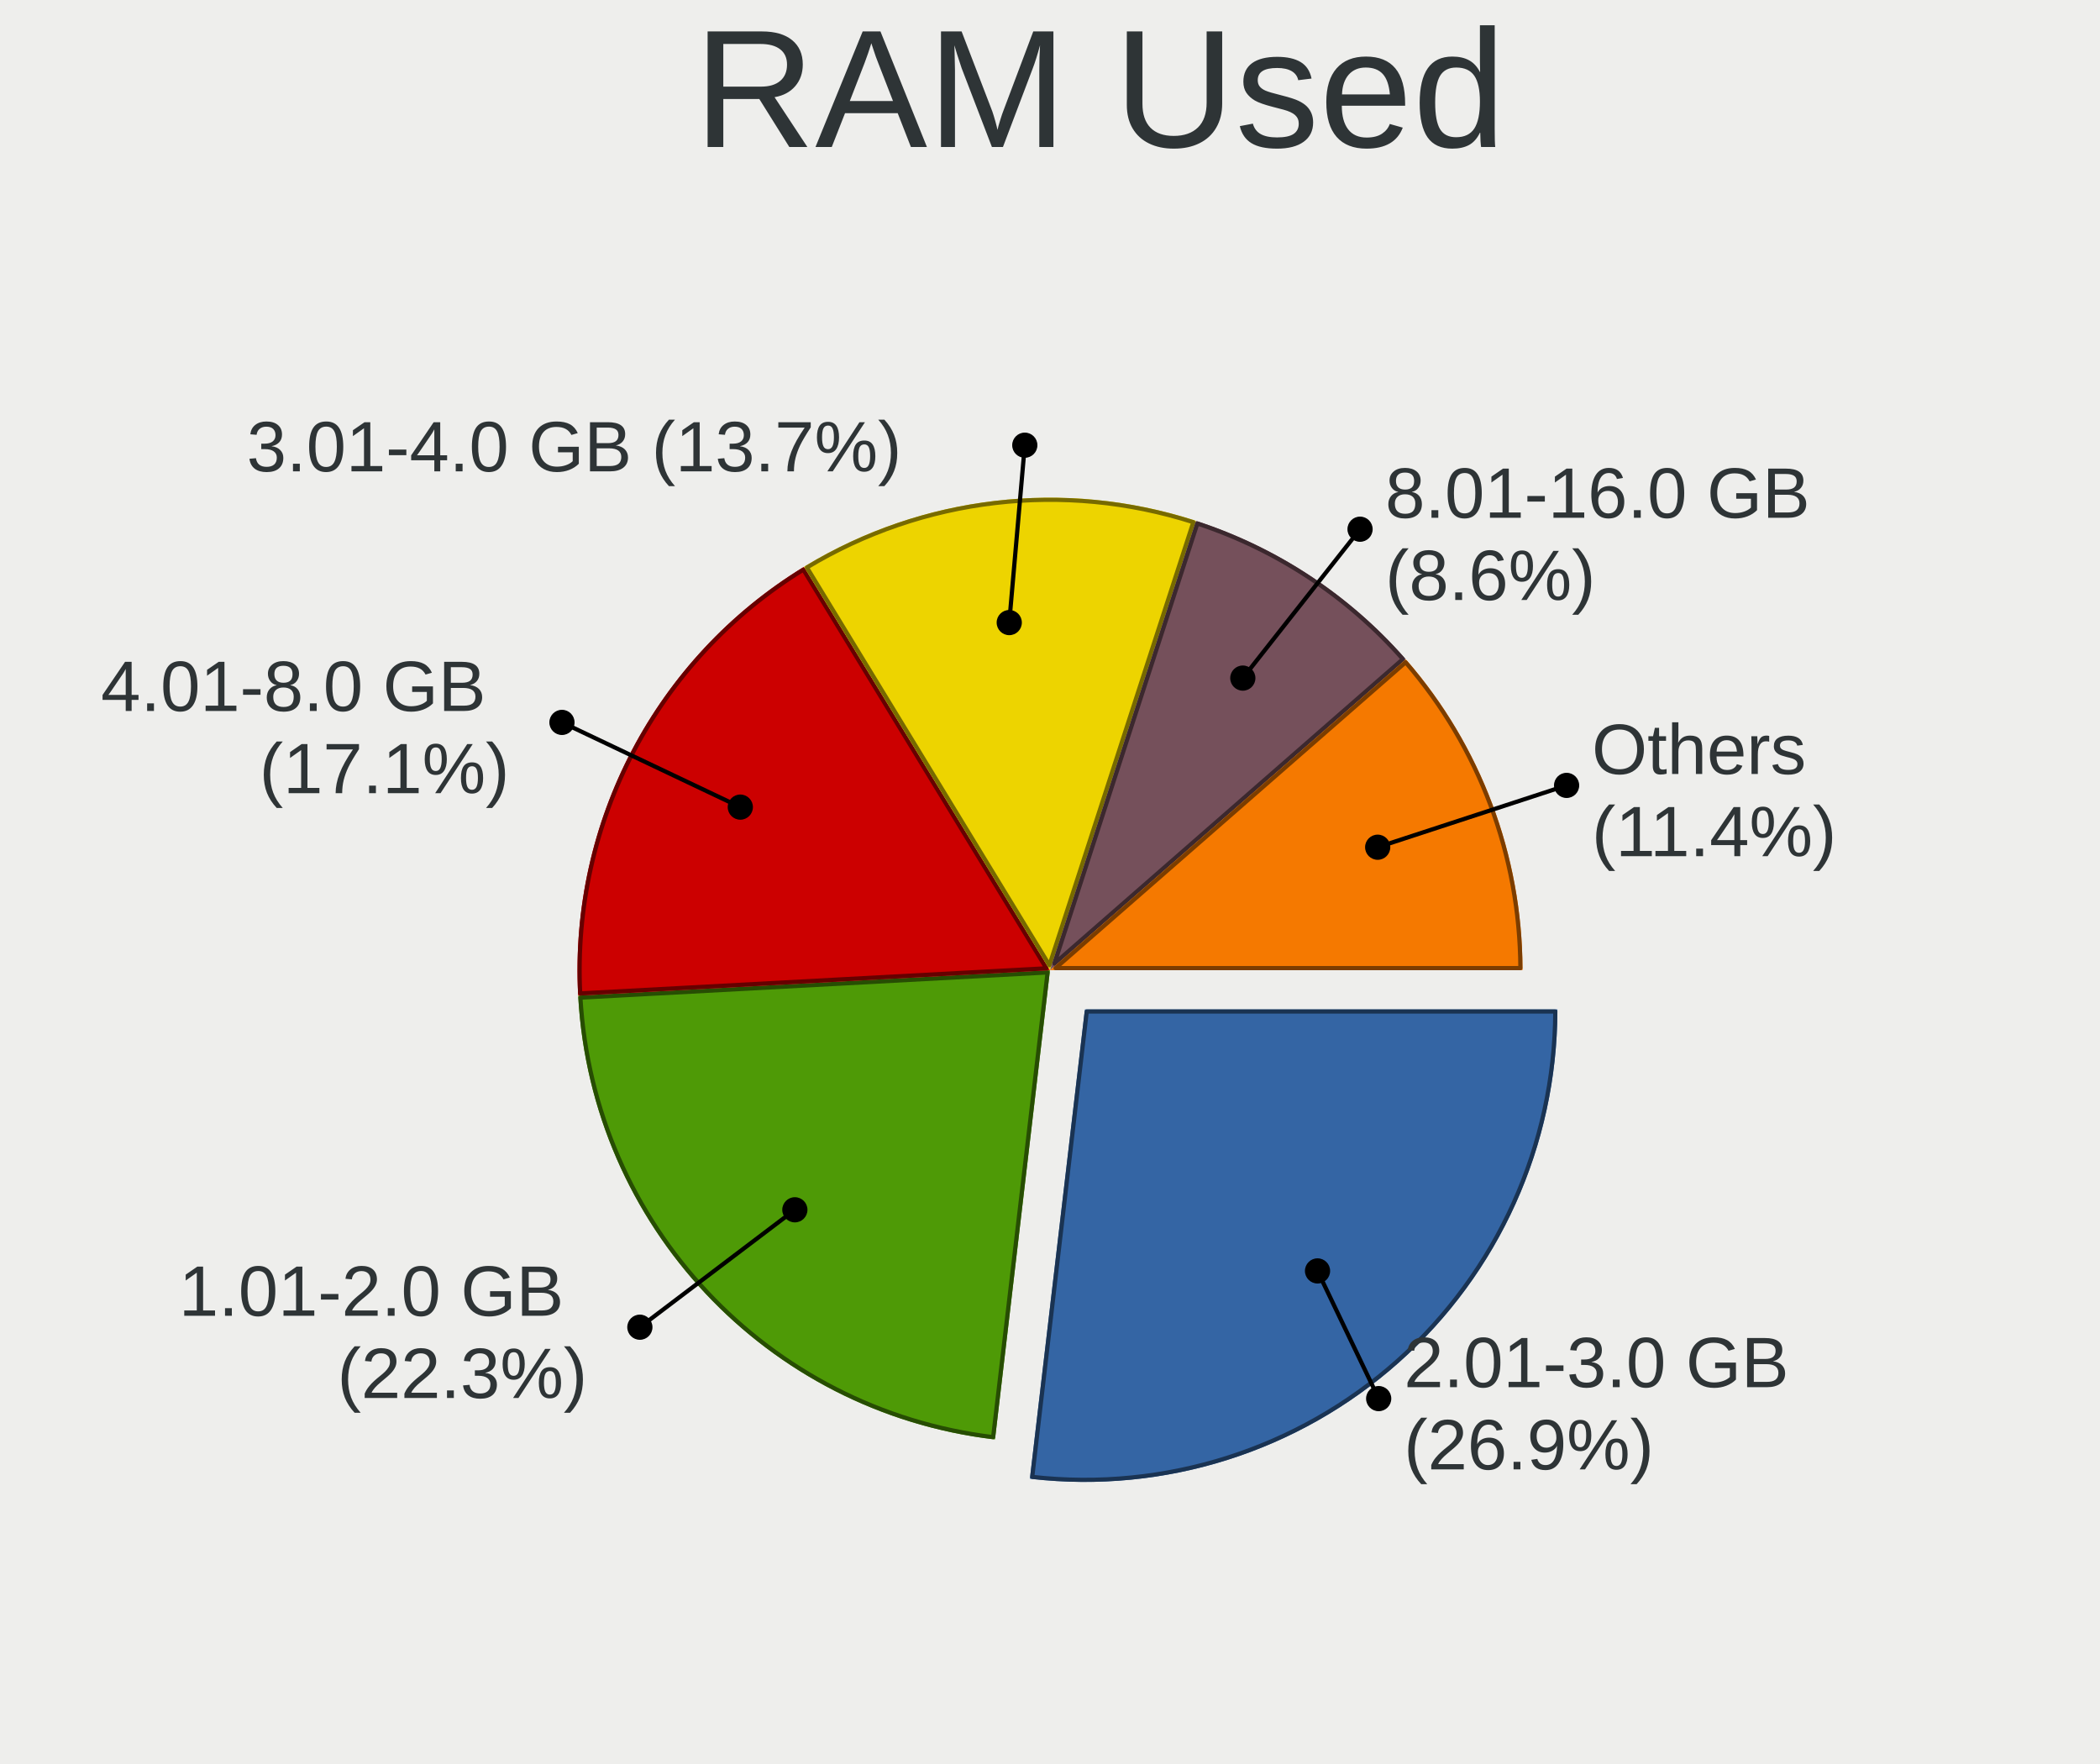
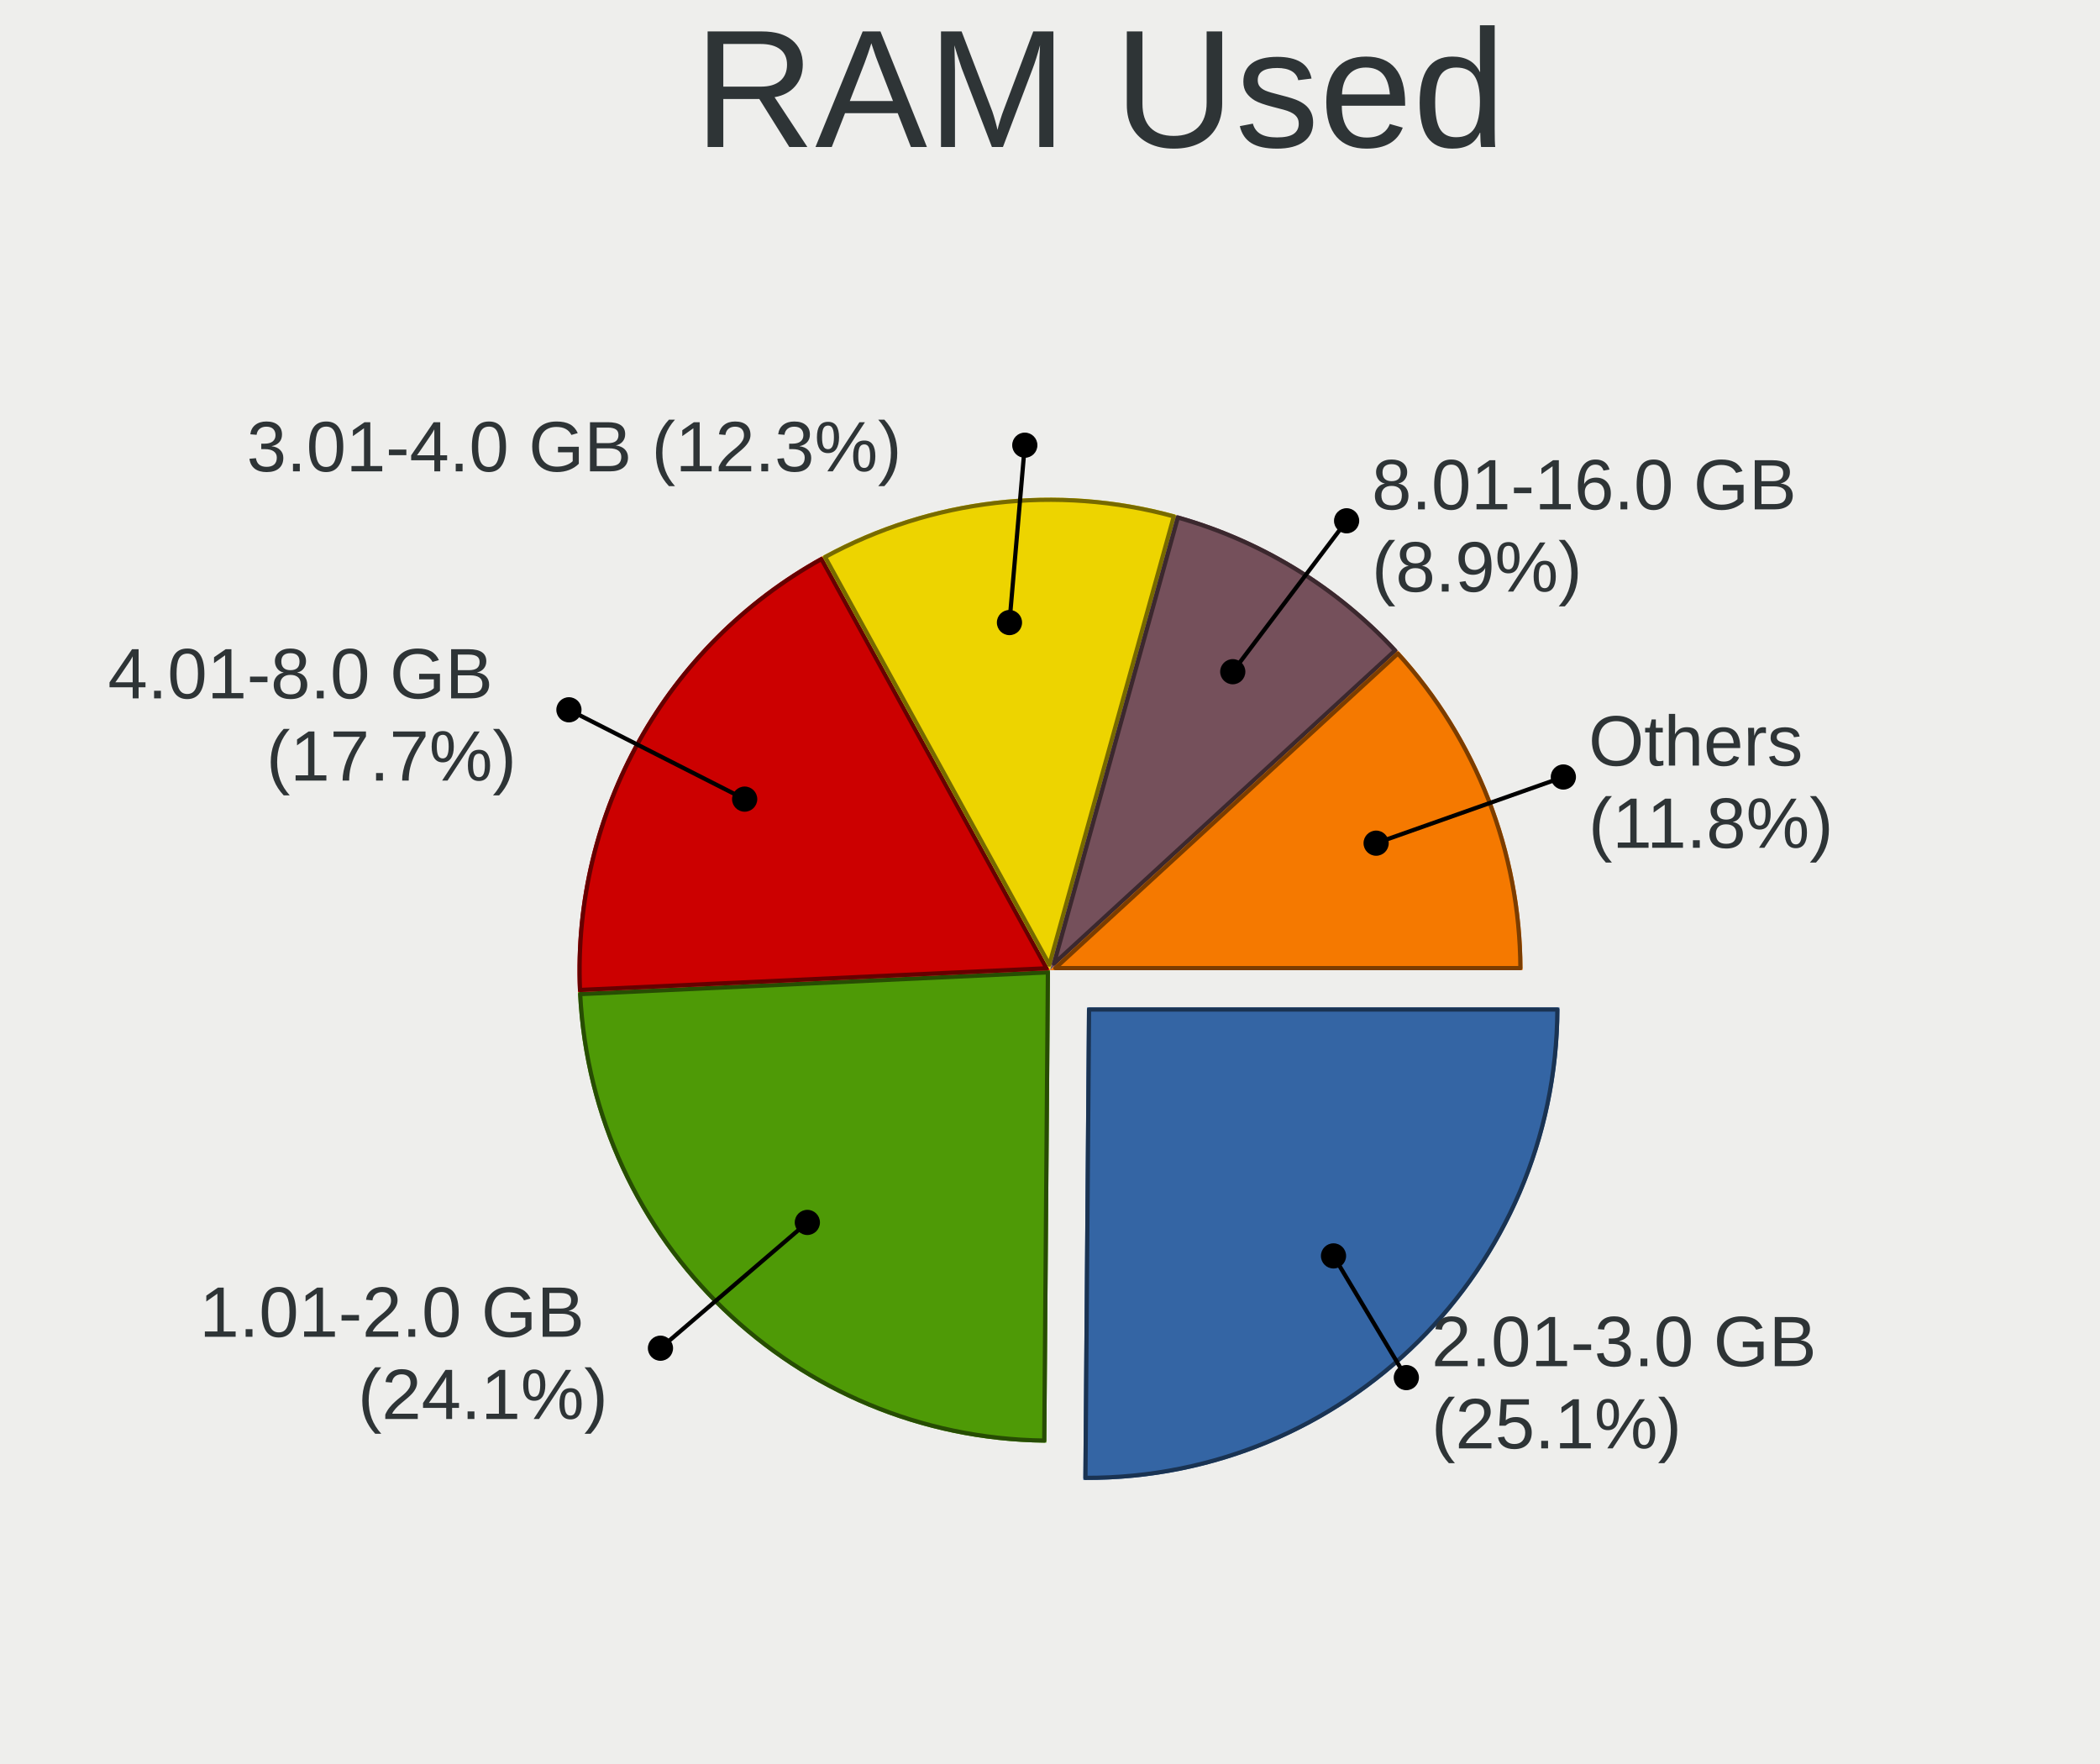
<svg xmlns="http://www.w3.org/2000/svg" width="500" height="420" version="1.0" id="ezcGraph">
  <defs />
  <g id="ezcGraphChart" color-rendering="optimizeQuality" shape-rendering="geometricPrecision" text-rendering="optimizeLegibility">
    <path d=" M 0,420 L 0,0 L 500,0 L 500,420 L 0,420 z " style="fill: #eeeeec; fill-opacity: 1.00; stroke: none;" id="ezcGraphPolygon_1" />
    <path d=" M 0,42 L 0,0 L 500,0 L 500,42 L 0,42 z " style="fill: #000000; fill-opacity: 0.00; stroke: none;" id="ezcGraphPolygon_2" />
-     <path d="M 258.31,240.34 L 370.81,240.34 A 112.50,112.50 0 0,1 245.21,352.07 z" style="fill: #3465a4; fill-opacity: 1.00; stroke: none; cursor: pointer;" id="ezcGraphCircleSector_4" />
-     <path d="M 258.75,240.84 L 370.31,240.84 A 112.00,112.00 0 0,1 245.77,351.64 z" style="fill: none; stroke: #1a3352; stroke-width: 1; stroke-opacity: 1.00; stroke-linecap: round; stroke-linejoin: round;" id="ezcGraphCircleSector_5" />
-     <path d="M 250.00,231.00 L 236.90,342.73 A 112.50,112.50 0 0,1 137.66,237.06 z" style="fill: #4e9a06; fill-opacity: 1.00; stroke: none; cursor: pointer;" id="ezcGraphCircleSector_6" />
-     <path d="M 249.43,231.53 L 236.46,342.18 A 112.00,112.00 0 0,1 138.19,237.53 z" style="fill: none; stroke: #274d03; stroke-width: 1; stroke-opacity: 1.00; stroke-linecap: round; stroke-linejoin: round;" id="ezcGraphCircleSector_7" />
-     <path d="M 250.00,231.00 L 137.66,237.06 A 112.50,112.50 0 0,1 191.43,134.95 z" style="fill: #cc0000; fill-opacity: 1.00; stroke: none; cursor: pointer;" id="ezcGraphCircleSector_8" />
-     <path d="M 249.14,230.55 L 138.14,236.53 A 112.00,112.00 0 0,1 191.27,135.63 z" style="fill: none; stroke: #660000; stroke-width: 1; stroke-opacity: 1.00; stroke-linecap: round; stroke-linejoin: round;" id="ezcGraphCircleSector_9" />
-     <path d="M 250.00,231.00 L 191.43,134.95 A 112.50,112.50 0 0,1 284.76,124.01 z" style="fill: #edd400; fill-opacity: 1.00; stroke: none; cursor: pointer;" id="ezcGraphCircleSector_10" />
-     <path d="M 249.86,229.81 L 192.12,135.11 A 112.00,112.00 0 0,1 284.13,124.33 z" style="fill: none; stroke: #776a00; stroke-width: 1; stroke-opacity: 1.00; stroke-linecap: round; stroke-linejoin: round;" id="ezcGraphCircleSector_11" />
-     <path d="M 250.00,231.00 L 284.76,124.01 A 112.50,112.50 0 0,1 334.72,156.98 z" style="fill: #75505b; fill-opacity: 1.00; stroke: none; cursor: pointer;" id="ezcGraphCircleSector_12" />
-     <path d="M 251.04,229.43 L 285.09,124.64 A 112.00,112.00 0 0,1 334.02,156.93 z" style="fill: none; stroke: #3b282e; stroke-width: 1; stroke-opacity: 1.00; stroke-linecap: round; stroke-linejoin: round;" id="ezcGraphCircleSector_13" />
-     <path d="M 250.00,231.00 L 334.72,156.98 A 112.50,112.50 0 0,1 362.50,231.00 z" style="fill: #f57900; fill-opacity: 1.00; stroke: none;" id="ezcGraphCircleSector_14" />
-     <path d="M 251.33,230.50 L 334.67,157.69 A 112.00,112.00 0 0,1 362.00,230.50 z" style="fill: none; stroke: #7b3d00; stroke-width: 1; stroke-opacity: 1.00; stroke-linecap: round; stroke-linejoin: round;" id="ezcGraphCircleSector_15" />
-     <path d=" M 240.298,148.233 L 244,106" style="fill: none; stroke: #000000; stroke-width: 1; stroke-opacity: 1.00; stroke-linecap: round; stroke-linejoin: round;" id="ezcGraphLine_16" />
-     <ellipse cx="240.298" cy="148.233" rx="3" ry="3" style="fill: #000000; fill-opacity: 1.00; stroke: none;" id="ezcGraphCircle_17" />
+     <path d="M 258.80,239.87 L 371.30,239.87 A 112.50,112.50 0 0,1 257.93,352.37 z" style="fill: #3465a4; fill-opacity: 1.00; stroke: none; cursor: pointer;" id="ezcGraphCircleSector_4" />
+     <path d="M 259.30,240.37 L 370.80,240.37 A 112.00,112.00 0 0,1 258.44,351.87 z" style="fill: none; stroke: #1a3352; stroke-width: 1; stroke-opacity: 1.00; stroke-linecap: round; stroke-linejoin: round;" id="ezcGraphCircleSector_5" />
+     <path d="M 250.00,231.00 L 249.13,343.50 A 112.50,112.50 0 0,1 137.62,236.22 z" style="fill: #4e9a06; fill-opacity: 1.00; stroke: none; cursor: pointer;" id="ezcGraphCircleSector_6" />
+     <path d="M 249.50,231.52 L 248.63,342.99 A 112.00,112.00 0 0,1 138.14,236.70 z" style="fill: none; stroke: #274d03; stroke-width: 1; stroke-opacity: 1.00; stroke-linecap: round; stroke-linejoin: round;" id="ezcGraphCircleSector_7" />
+     <path d="M 250.00,231.00 L 137.62,236.22 A 112.50,112.50 0 0,1 195.77,132.43 z" style="fill: #cc0000; fill-opacity: 1.00; stroke: none; cursor: pointer;" id="ezcGraphCircleSector_8" />
+     <path d="M 249.18,230.54 L 138.10,235.70 A 112.00,112.00 0 0,1 195.58,133.11 z" style="fill: none; stroke: #660000; stroke-width: 1; stroke-opacity: 1.00; stroke-linecap: round; stroke-linejoin: round;" id="ezcGraphCircleSector_9" />
+     <path d="M 250.00,231.00 L 195.77,132.43 A 112.50,112.50 0 0,1 280.10,122.60 z" style="fill: #edd400; fill-opacity: 1.00; stroke: none; cursor: pointer;" id="ezcGraphCircleSector_10" />
+     <path d="M 249.85,229.68 L 196.45,132.63 A 112.00,112.00 0 0,1 279.48,122.95 z" style="fill: none; stroke: #776a00; stroke-width: 1; stroke-opacity: 1.00; stroke-linecap: round; stroke-linejoin: round;" id="ezcGraphCircleSector_11" />
+     <path d="M 250.00,231.00 L 280.10,122.60 A 112.50,112.50 0 0,1 332.86,154.91 z" style="fill: #75505b; fill-opacity: 1.00; stroke: none; cursor: pointer;" id="ezcGraphCircleSector_12" />
+     <path d="M 250.95,229.45 L 280.44,123.22 A 112.00,112.00 0 0,1 332.16,154.88 z" style="fill: none; stroke: #3b282e; stroke-width: 1; stroke-opacity: 1.00; stroke-linecap: round; stroke-linejoin: round;" id="ezcGraphCircleSector_13" />
+     <path d="M 250.00,231.00 L 332.86,154.91 A 112.50,112.50 0 0,1 362.50,231.00 z" style="fill: #f57900; fill-opacity: 1.00; stroke: none;" id="ezcGraphCircleSector_14" />
+     <path d="M 251.28,230.50 L 332.83,155.61 A 112.00,112.00 0 0,1 362.00,230.50 z" style="fill: none; stroke: #7b3d00; stroke-width: 1; stroke-opacity: 1.00; stroke-linecap: round; stroke-linejoin: round;" id="ezcGraphCircleSector_15" />
+     <path d=" M 240.349,148.227 L 244,106" style="fill: none; stroke: #000000; stroke-width: 1; stroke-opacity: 1.00; stroke-linecap: round; stroke-linejoin: round;" id="ezcGraphLine_16" />
+     <ellipse cx="240.349" cy="148.227" rx="3" ry="3" style="fill: #000000; fill-opacity: 1.00; stroke: none;" id="ezcGraphCircle_17" />
    <ellipse cx="244" cy="106" rx="3" ry="3" style="fill: #000000; fill-opacity: 1.00; stroke: none;" id="ezcGraphCircle_18" />
-     <path d=" M 176.266,192.171 L 133.8,172" style="fill: none; stroke: #000000; stroke-width: 1; stroke-opacity: 1.00; stroke-linecap: round; stroke-linejoin: round;" id="ezcGraphLine_20" />
-     <ellipse cx="176.266" cy="192.171" rx="3" ry="3" style="fill: #000000; fill-opacity: 1.00; stroke: none;" id="ezcGraphCircle_21" />
-     <ellipse cx="133.8" cy="172" rx="3" ry="3" style="fill: #000000; fill-opacity: 1.00; stroke: none;" id="ezcGraphCircle_22" />
-     <path d=" M 189.253,288.046 L 152.349,316" style="fill: none; stroke: #000000; stroke-width: 1; stroke-opacity: 1.00; stroke-linecap: round; stroke-linejoin: round;" id="ezcGraphLine_24" />
-     <ellipse cx="189.253" cy="288.046" rx="3" ry="3" style="fill: #000000; fill-opacity: 1.00; stroke: none;" id="ezcGraphCircle_25" />
-     <ellipse cx="152.349" cy="316" rx="3" ry="3" style="fill: #000000; fill-opacity: 1.00; stroke: none;" id="ezcGraphCircle_26" />
-     <path d=" M 295.908,161.452 L 323.823,126" style="fill: none; stroke: #000000; stroke-width: 1; stroke-opacity: 1.00; stroke-linecap: round; stroke-linejoin: round;" id="ezcGraphLine_28" />
-     <ellipse cx="295.908" cy="161.452" rx="3" ry="3" style="fill: #000000; fill-opacity: 1.00; stroke: none;" id="ezcGraphCircle_29" />
-     <ellipse cx="323.823" cy="126" rx="3" ry="3" style="fill: #000000; fill-opacity: 1.00; stroke: none;" id="ezcGraphCircle_30" />
-     <path d=" M 328.02,201.719 L 373,187" style="fill: none; stroke: #000000; stroke-width: 1; stroke-opacity: 1.00; stroke-linecap: round; stroke-linejoin: round;" id="ezcGraphLine_32" />
-     <ellipse cx="328.02" cy="201.719" rx="3" ry="3" style="fill: #000000; fill-opacity: 1.00; stroke: none;" id="ezcGraphCircle_33" />
-     <ellipse cx="373" cy="187" rx="3" ry="3" style="fill: #000000; fill-opacity: 1.00; stroke: none;" id="ezcGraphCircle_34" />
-     <path d=" M 313.698,302.601 L 328.257,333" style="fill: none; stroke: #000000; stroke-width: 1; stroke-opacity: 1.00; stroke-linecap: round; stroke-linejoin: round;" id="ezcGraphLine_36" />
-     <ellipse cx="313.698" cy="302.601" rx="3" ry="3" style="fill: #000000; fill-opacity: 1.00; stroke: none;" id="ezcGraphCircle_37" />
-     <ellipse cx="328.257" cy="333" rx="3" ry="3" style="fill: #000000; fill-opacity: 1.00; stroke: none;" id="ezcGraphCircle_38" />
+     <path d=" M 177.3,190.268 L 135.46,169" style="fill: none; stroke: #000000; stroke-width: 1; stroke-opacity: 1.00; stroke-linecap: round; stroke-linejoin: round;" id="ezcGraphLine_20" />
+     <ellipse cx="177.3" cy="190.268" rx="3" ry="3" style="fill: #000000; fill-opacity: 1.00; stroke: none;" id="ezcGraphCircle_21" />
+     <ellipse cx="135.46" cy="169" rx="3" ry="3" style="fill: #000000; fill-opacity: 1.00; stroke: none;" id="ezcGraphCircle_22" />
+     <path d=" M 192.225,291.054 L 157.253,321" style="fill: none; stroke: #000000; stroke-width: 1; stroke-opacity: 1.00; stroke-linecap: round; stroke-linejoin: round;" id="ezcGraphLine_24" />
+     <ellipse cx="192.225" cy="291.054" rx="3" ry="3" style="fill: #000000; fill-opacity: 1.00; stroke: none;" id="ezcGraphCircle_25" />
+     <ellipse cx="157.253" cy="321" rx="3" ry="3" style="fill: #000000; fill-opacity: 1.00; stroke: none;" id="ezcGraphCircle_26" />
+     <path d=" M 293.514,159.93 L 320.622,124" style="fill: none; stroke: #000000; stroke-width: 1; stroke-opacity: 1.00; stroke-linecap: round; stroke-linejoin: round;" id="ezcGraphLine_28" />
+     <ellipse cx="293.514" cy="159.93" rx="3" ry="3" style="fill: #000000; fill-opacity: 1.00; stroke: none;" id="ezcGraphCircle_29" />
+     <ellipse cx="320.622" cy="124" rx="3" ry="3" style="fill: #000000; fill-opacity: 1.00; stroke: none;" id="ezcGraphCircle_30" />
+     <path d=" M 327.651,200.755 L 372.228,185" style="fill: none; stroke: #000000; stroke-width: 1; stroke-opacity: 1.00; stroke-linecap: round; stroke-linejoin: round;" id="ezcGraphLine_32" />
+     <ellipse cx="327.651" cy="200.755" rx="3" ry="3" style="fill: #000000; fill-opacity: 1.00; stroke: none;" id="ezcGraphCircle_33" />
+     <ellipse cx="372.228" cy="185" rx="3" ry="3" style="fill: #000000; fill-opacity: 1.00; stroke: none;" id="ezcGraphCircle_34" />
+     <path d=" M 317.502,299.026 L 334.842,328" style="fill: none; stroke: #000000; stroke-width: 1; stroke-opacity: 1.00; stroke-linecap: round; stroke-linejoin: round;" id="ezcGraphLine_36" />
+     <ellipse cx="317.502" cy="299.026" rx="3" ry="3" style="fill: #000000; fill-opacity: 1.00; stroke: none;" id="ezcGraphCircle_37" />
+     <ellipse cx="334.842" cy="328" rx="3" ry="3" style="fill: #000000; fill-opacity: 1.00; stroke: none;" id="ezcGraphCircle_38" />
    <g id="ezcGraphTextBox_3">
      <path d=" M 164.7,42 L 164.7,0.5 L 335.8,0.5 L 335.8,42 L 164.7,42 z " style="fill: #ffffff; fill-opacity: 0.00; stroke: none;" id="ezcGraphPolygon_40" />
      <text id="ezcGraphTextBox_3_text" x="165.2" text-length="169.6px" y="35" style="font-size: 40px; font-family: 'Arial'; fill: #2e3436; fill-opacity: 1.00; stroke: none;">RAM Used</text>
    </g>
    <g id="ezcGraphTextBox_19" style=" cursor: pointer;">
      <path d=" M 58.254,115.9 L 58.254,96.6 L 239,96.6 L 239,115.9 L 58.254,115.9 z " style="fill: #ffffff; fill-opacity: 0.00; stroke: none;" id="ezcGraphPolygon_41" />
-       <text id="ezcGraphTextBox_19_text" x="58.754" text-length="179.246px" y="112.23" style="font-size: 17px; font-family: 'Arial'; fill: #2e3436; fill-opacity: 1.00; stroke: none;">3.01-4.0 GB (13.7%)</text>
+       <text id="ezcGraphTextBox_19_text" x="58.754" text-length="179.246px" y="112.23" style="font-size: 17px; font-family: 'Arial'; fill: #2e3436; fill-opacity: 1.00; stroke: none;">3.01-4.0 GB (12.3%)</text>
    </g>
    <g id="ezcGraphTextBox_23" style=" cursor: pointer;">
-       <path d=" M 23.526,190.85 L 23.526,153.65 L 128.8,153.65 L 128.8,190.85 L 23.526,190.85 z " style="fill: #ffffff; fill-opacity: 0.00; stroke: none;" id="ezcGraphPolygon_42" />
-       <text id="ezcGraphTextBox_23_text" x="24.026" text-length="103.774px" y="169.28" style="font-size: 17px; font-family: 'Arial'; fill: #2e3436; fill-opacity: 1.00; stroke: none;">4.01-8.0 GB</text>
-       <text id="ezcGraphTextBox_23_text" x="61.762" text-length="66.038px" y="188.86" style="font-size: 17px; font-family: 'Arial'; fill: #2e3436; fill-opacity: 1.00; stroke: none;">(17.1%)</text>
+       <path d=" M 25.186,187.85 L 25.186,150.65 L 130.46,150.65 L 130.46,187.85 L 25.186,187.85 z " style="fill: #ffffff; fill-opacity: 0.00; stroke: none;" id="ezcGraphPolygon_42" />
+       <text id="ezcGraphTextBox_23_text" x="25.686" text-length="103.774px" y="166.28" style="font-size: 17px; font-family: 'Arial'; fill: #2e3436; fill-opacity: 1.00; stroke: none;">4.01-8.0 GB</text>
+       <text id="ezcGraphTextBox_23_text" x="63.422" text-length="66.038px" y="185.86" style="font-size: 17px; font-family: 'Arial'; fill: #2e3436; fill-opacity: 1.00; stroke: none;">(17.7%)</text>
    </g>
    <g id="ezcGraphTextBox_27" style=" cursor: pointer;">
-       <path d=" M 42.075,334.85 L 42.075,297.65 L 147.349,297.65 L 147.349,334.85 L 42.075,334.85 z " style="fill: #ffffff; fill-opacity: 0.00; stroke: none;" id="ezcGraphPolygon_43" />
-       <text id="ezcGraphTextBox_27_text" x="42.575" text-length="103.774px" y="313.28" style="font-size: 17px; font-family: 'Arial'; fill: #2e3436; fill-opacity: 1.00; stroke: none;">1.01-2.0 GB</text>
-       <text id="ezcGraphTextBox_27_text" x="80.311" text-length="66.038px" y="332.86" style="font-size: 17px; font-family: 'Arial'; fill: #2e3436; fill-opacity: 1.00; stroke: none;">(22.3%)</text>
+       <path d=" M 46.979,339.85 L 46.979,302.65 L 152.253,302.65 L 152.253,339.85 L 46.979,339.85 z " style="fill: #ffffff; fill-opacity: 0.00; stroke: none;" id="ezcGraphPolygon_43" />
+       <text id="ezcGraphTextBox_27_text" x="47.479" text-length="103.774px" y="318.28" style="font-size: 17px; font-family: 'Arial'; fill: #2e3436; fill-opacity: 1.00; stroke: none;">1.01-2.0 GB</text>
+       <text id="ezcGraphTextBox_27_text" x="85.215" text-length="66.038px" y="337.86" style="font-size: 17px; font-family: 'Arial'; fill: #2e3436; fill-opacity: 1.00; stroke: none;">(24.1%)</text>
    </g>
    <g id="ezcGraphTextBox_31" style=" cursor: pointer;">
-       <path d=" M 329.323,144.85 L 329.323,107.65 L 444.031,107.65 L 444.031,144.85 L 329.323,144.85 z " style="fill: #ffffff; fill-opacity: 0.00; stroke: none;" id="ezcGraphPolygon_44" />
-       <text id="ezcGraphTextBox_31_text" x="329.823" text-length="113.208px" y="123.28" style="font-size: 17px; font-family: 'Arial'; fill: #2e3436; fill-opacity: 1.00; stroke: none;">8.01-16.0 GB</text>
-       <text id="ezcGraphTextBox_31_text" x="329.823" text-length="56.604px" y="142.86" style="font-size: 17px; font-family: 'Arial'; fill: #2e3436; fill-opacity: 1.00; stroke: none;">(8.6%)</text>
+       <path d=" M 326.122,142.85 L 326.122,105.65 L 440.83,105.65 L 440.83,142.85 L 326.122,142.85 z " style="fill: #ffffff; fill-opacity: 0.00; stroke: none;" id="ezcGraphPolygon_44" />
+       <text id="ezcGraphTextBox_31_text" x="326.622" text-length="113.208px" y="121.28" style="font-size: 17px; font-family: 'Arial'; fill: #2e3436; fill-opacity: 1.00; stroke: none;">8.01-16.0 GB</text>
+       <text id="ezcGraphTextBox_31_text" x="326.622" text-length="56.604px" y="140.86" style="font-size: 17px; font-family: 'Arial'; fill: #2e3436; fill-opacity: 1.00; stroke: none;">(8.9%)</text>
    </g>
    <g id="ezcGraphTextBox_35">
-       <path d=" M 378.5,205.85 L 378.5,168.65 L 446.038,168.65 L 446.038,205.85 L 378.5,205.85 z " style="fill: #ffffff; fill-opacity: 0.00; stroke: none;" id="ezcGraphPolygon_45" />
-       <text id="ezcGraphTextBox_35_text" x="379" text-length="56.604px" y="184.28" style="font-size: 17px; font-family: 'Arial'; fill: #2e3436; fill-opacity: 1.00; stroke: none;">Others</text>
-       <text id="ezcGraphTextBox_35_text" x="379" text-length="66.038px" y="203.86" style="font-size: 17px; font-family: 'Arial'; fill: #2e3436; fill-opacity: 1.00; stroke: none;">(11.4%)</text>
+       <path d=" M 377.728,203.85 L 377.728,166.65 L 445.266,166.65 L 445.266,203.85 L 377.728,203.85 z " style="fill: #ffffff; fill-opacity: 0.00; stroke: none;" id="ezcGraphPolygon_45" />
+       <text id="ezcGraphTextBox_35_text" x="378.228" text-length="56.604px" y="182.28" style="font-size: 17px; font-family: 'Arial'; fill: #2e3436; fill-opacity: 1.00; stroke: none;">Others</text>
+       <text id="ezcGraphTextBox_35_text" x="378.228" text-length="66.038px" y="201.86" style="font-size: 17px; font-family: 'Arial'; fill: #2e3436; fill-opacity: 1.00; stroke: none;">(11.8%)</text>
    </g>
    <g id="ezcGraphTextBox_39" style=" cursor: pointer;">
-       <path d=" M 333.757,351.85 L 333.757,314.65 L 439.031,314.65 L 439.031,351.85 L 333.757,351.85 z " style="fill: #ffffff; fill-opacity: 0.00; stroke: none;" id="ezcGraphPolygon_46" />
-       <text id="ezcGraphTextBox_39_text" x="334.257" text-length="103.774px" y="330.28" style="font-size: 17px; font-family: 'Arial'; fill: #2e3436; fill-opacity: 1.00; stroke: none;">2.01-3.0 GB</text>
-       <text id="ezcGraphTextBox_39_text" x="334.257" text-length="66.038px" y="349.86" style="font-size: 17px; font-family: 'Arial'; fill: #2e3436; fill-opacity: 1.00; stroke: none;">(26.9%)</text>
+       <path d=" M 340.342,346.85 L 340.342,309.65 L 445.616,309.65 L 445.616,346.85 L 340.342,346.85 z " style="fill: #ffffff; fill-opacity: 0.00; stroke: none;" id="ezcGraphPolygon_46" />
+       <text id="ezcGraphTextBox_39_text" x="340.842" text-length="103.774px" y="325.28" style="font-size: 17px; font-family: 'Arial'; fill: #2e3436; fill-opacity: 1.00; stroke: none;">2.01-3.0 GB</text>
+       <text id="ezcGraphTextBox_39_text" x="340.842" text-length="66.038px" y="344.86" style="font-size: 17px; font-family: 'Arial'; fill: #2e3436; fill-opacity: 1.00; stroke: none;">(25.1%)</text>
    </g>
  </g>
</svg>
